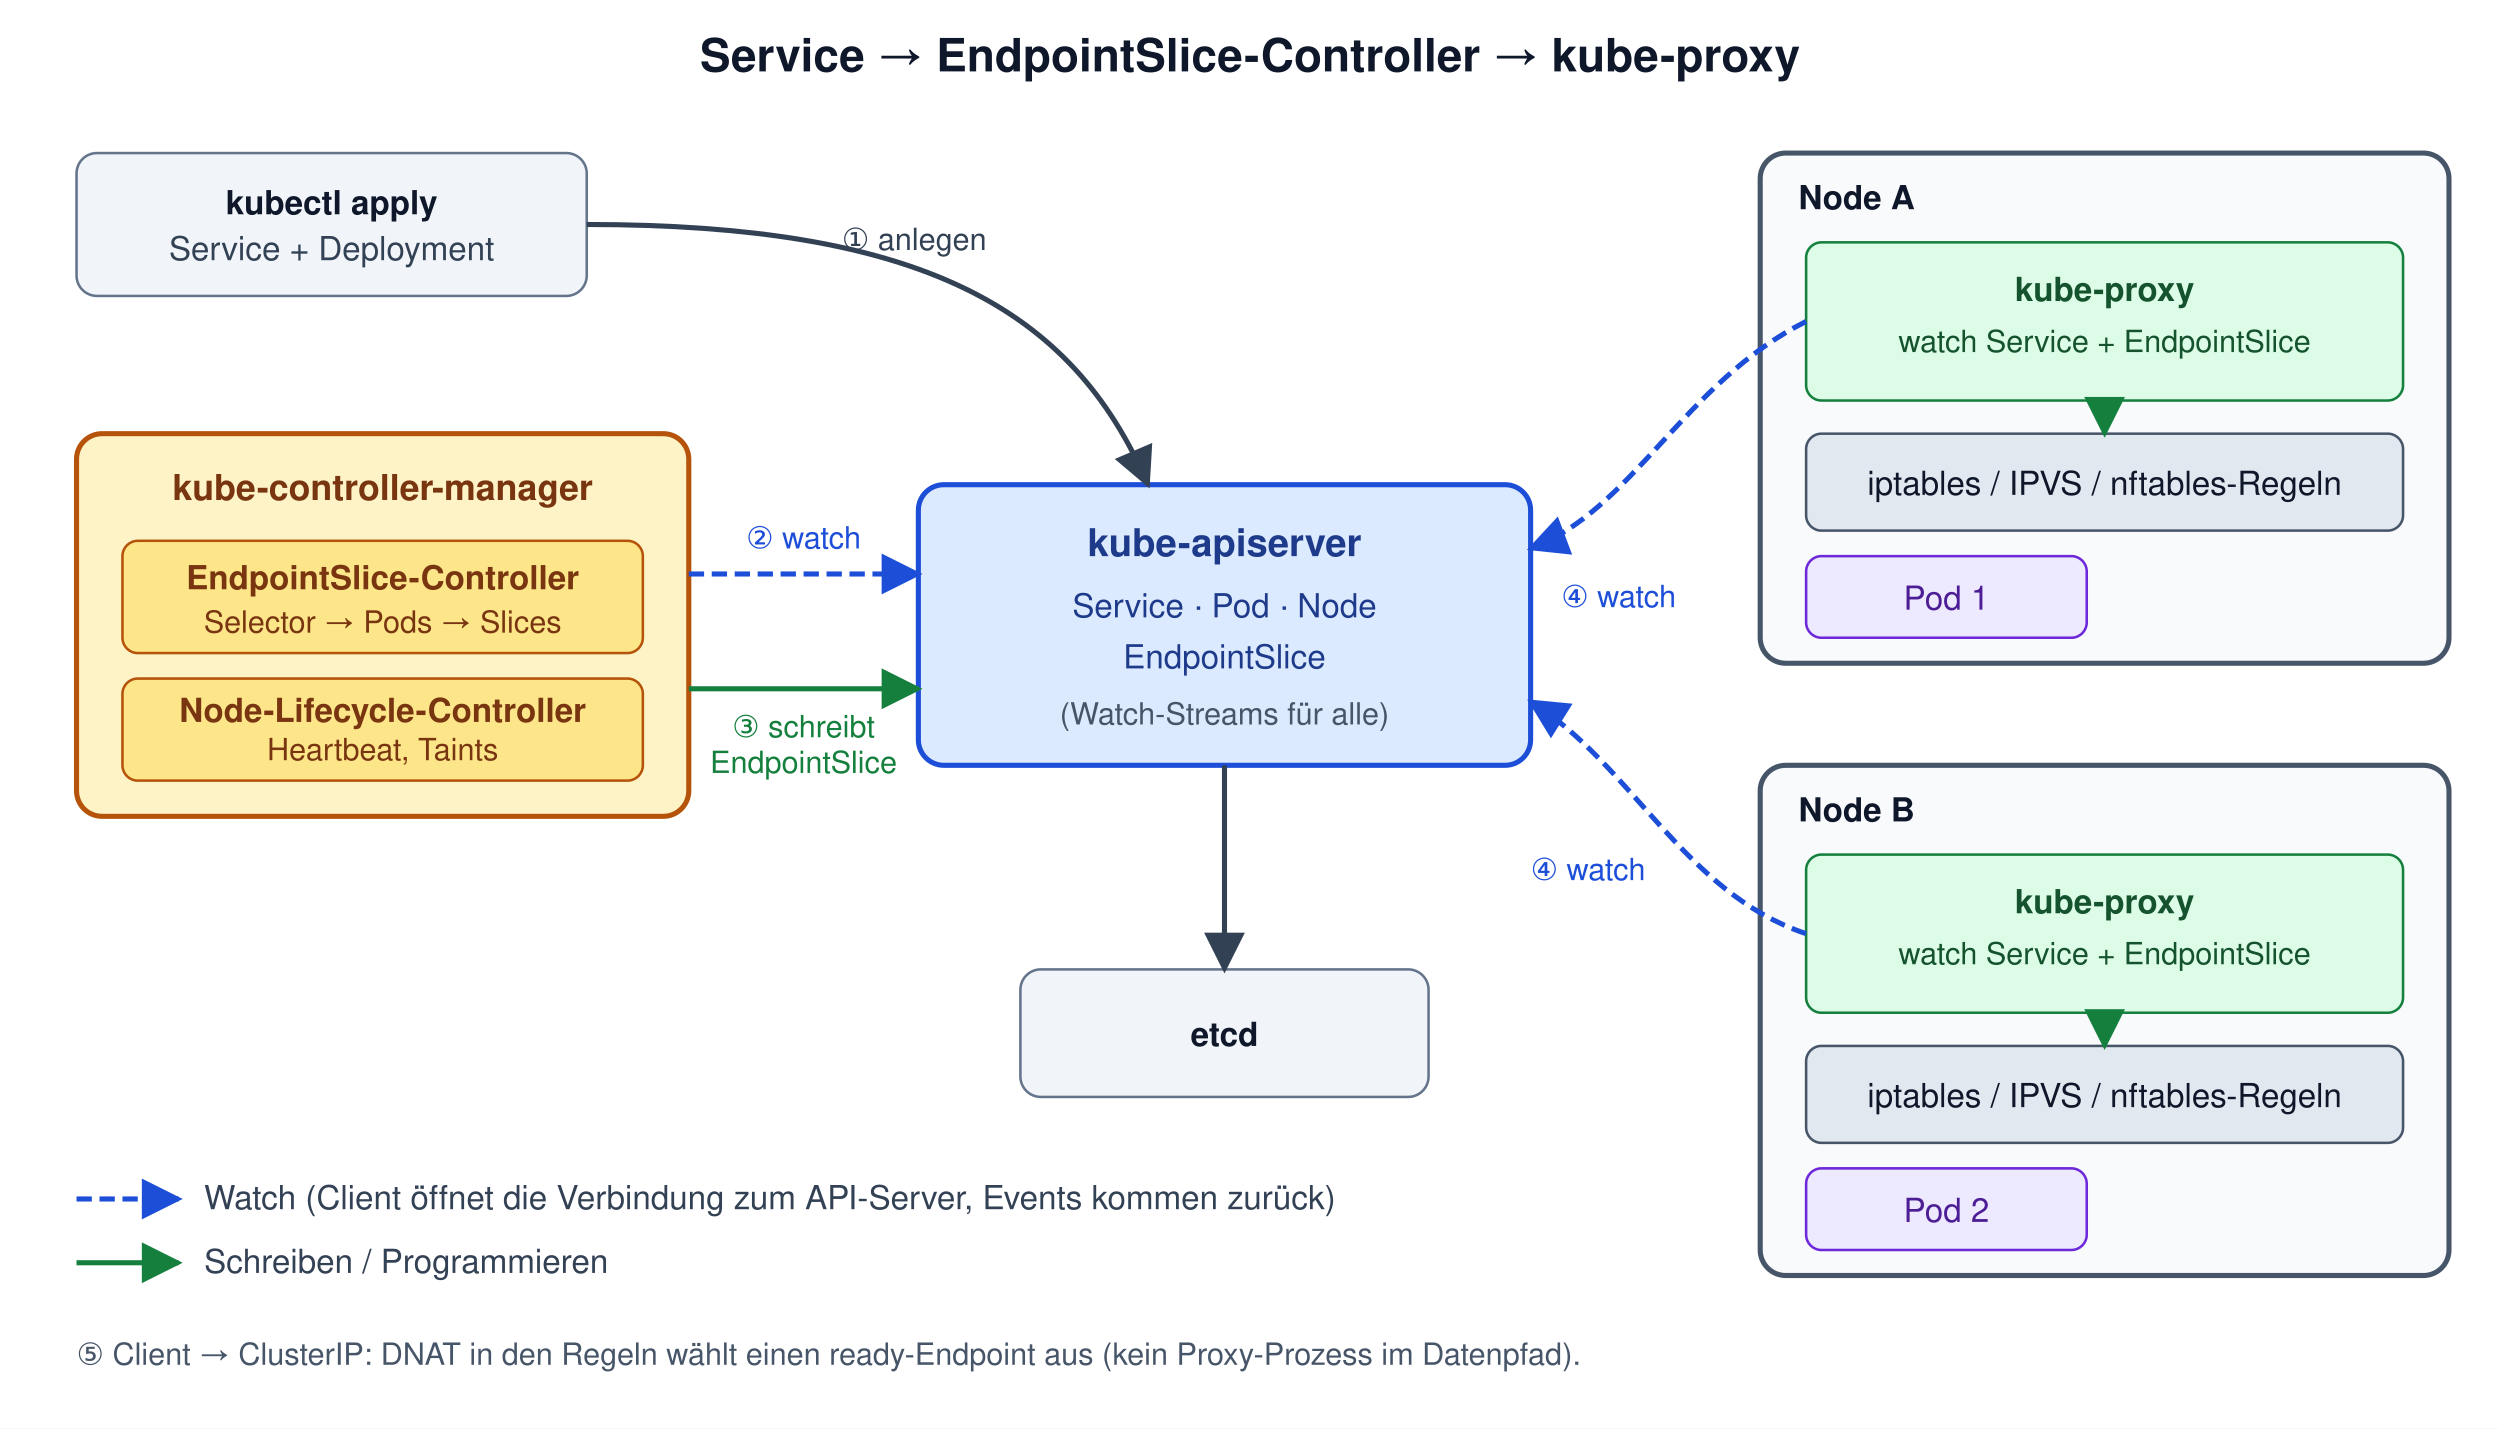
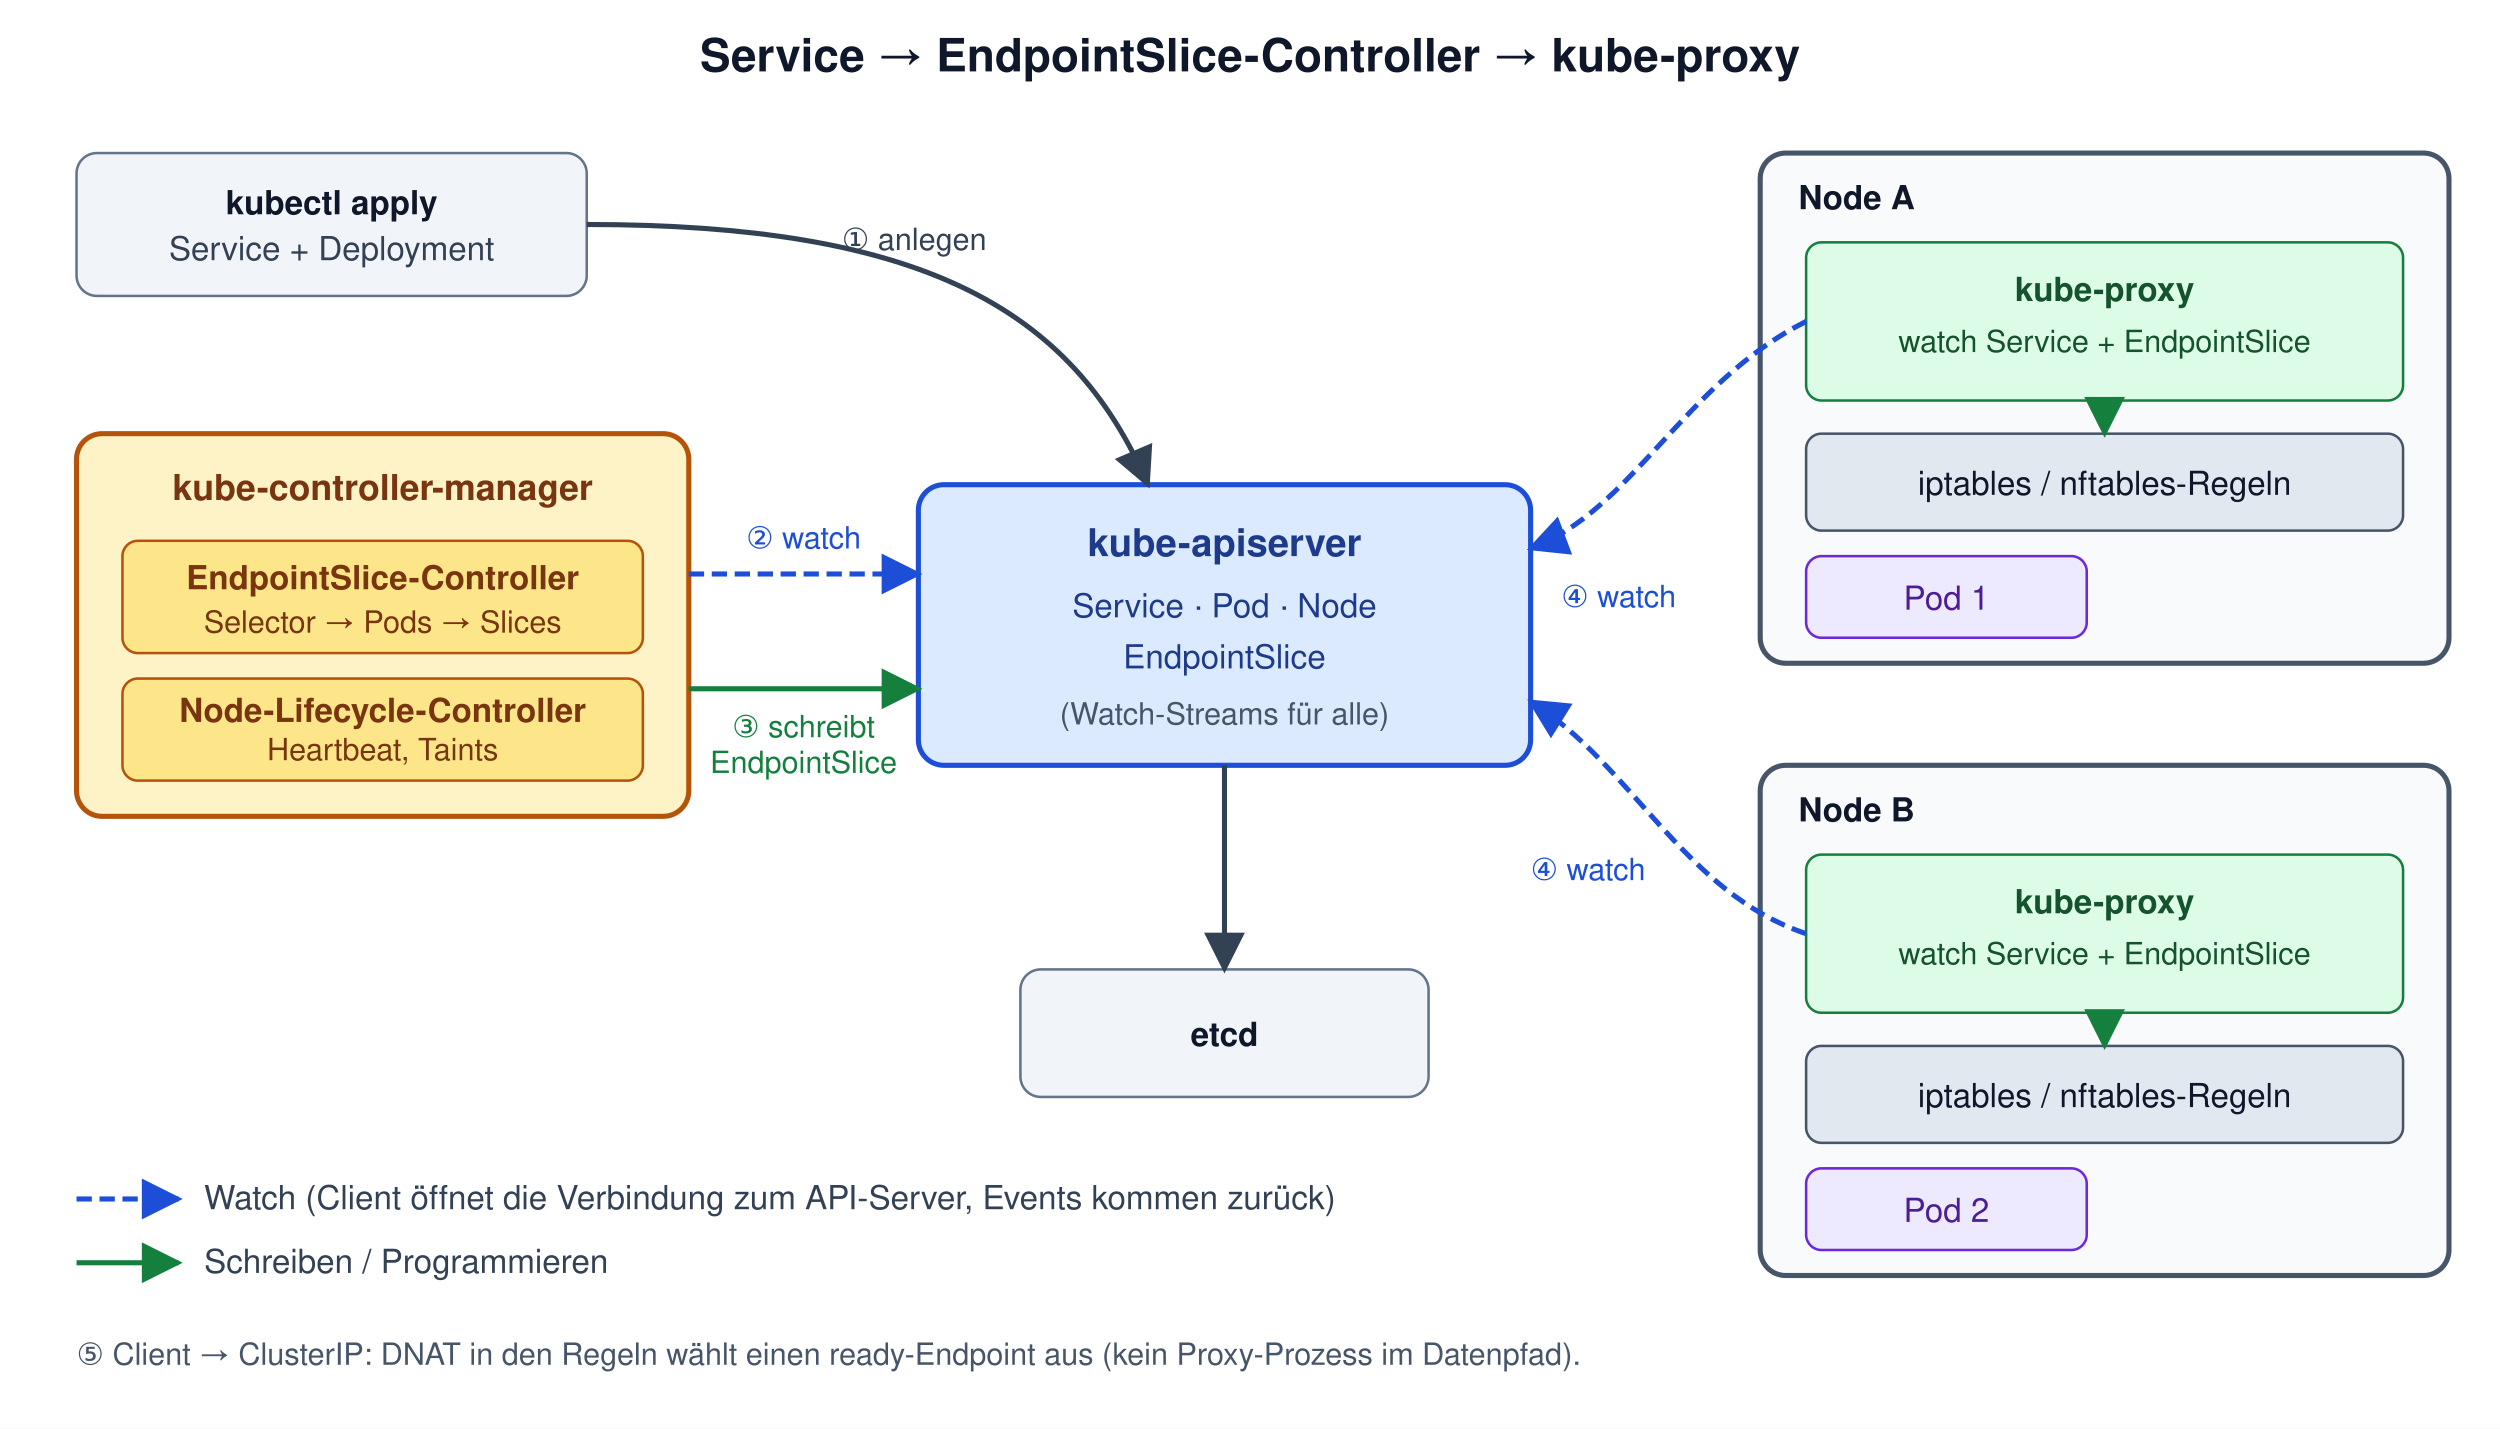
<svg xmlns="http://www.w3.org/2000/svg" viewBox="0 0 980 560" font-family="Helvetica, Arial, sans-serif" font-size="13">
  <defs>
    <marker id="a" viewBox="0 0 10 10" refX="9" refY="5" markerWidth="8" markerHeight="8" orient="auto-start-reverse">
      <path d="M0,0 L10,5 L0,10 z" fill="#334155" />
    </marker>
    <marker id="g" viewBox="0 0 10 10" refX="9" refY="5" markerWidth="8" markerHeight="8" orient="auto-start-reverse">
      <path d="M0,0 L10,5 L0,10 z" fill="#15803d" />
    </marker>
    <marker id="b" viewBox="0 0 10 10" refX="9" refY="5" markerWidth="8" markerHeight="8" orient="auto-start-reverse">
      <path d="M0,0 L10,5 L0,10 z" fill="#1d4ed8" />
    </marker>
  </defs>
  <rect width="980" height="560" fill="#ffffff" />
  <text x="490" y="28" text-anchor="middle" font-size="18" font-weight="bold" fill="#0f172a">Service → EndpointSlice-Controller → kube-proxy</text>
  <rect x="30" y="60" width="200" height="56" rx="8" fill="#f1f5f9" stroke="#64748b" />
  <text x="130" y="84" text-anchor="middle" font-weight="bold" fill="#0f172a">kubectl apply</text>
  <text x="130" y="102" text-anchor="middle" fill="#334155">Service + Deployment</text>
  <rect x="360" y="190" width="240" height="110" rx="10" fill="#dbeafe" stroke="#1d4ed8" stroke-width="2" />
  <text x="480" y="218" text-anchor="middle" font-weight="bold" fill="#1e3a8a" font-size="15">kube-apiserver</text>
  <text x="480" y="242" text-anchor="middle" fill="#1e3a8a">Service · Pod · Node</text>
  <text x="480" y="262" text-anchor="middle" fill="#1e3a8a">EndpointSlice</text>
  <text x="480" y="284" text-anchor="middle" fill="#475569" font-size="12">(Watch-Streams für alle)</text>
  <rect x="400" y="380" width="160" height="50" rx="8" fill="#f1f5f9" stroke="#64748b" />
  <text x="480" y="410" text-anchor="middle" font-weight="bold" fill="#0f172a">etcd</text>
  <line x1="480" y1="300" x2="480" y2="380" stroke="#334155" stroke-width="2" marker-end="url(#a)" />
  <rect x="30" y="170" width="240" height="150" rx="10" fill="#fef3c7" stroke="#b45309" stroke-width="2" />
  <text x="150" y="196" text-anchor="middle" font-weight="bold" fill="#78350f" font-size="14">kube-controller-manager</text>
  <rect x="48" y="212" width="204" height="44" rx="6" fill="#fde68a" stroke="#b45309" />
  <text x="150" y="231" text-anchor="middle" fill="#78350f" font-weight="bold">EndpointSlice-Controller</text>
  <text x="150" y="248" text-anchor="middle" fill="#78350f" font-size="12">Selector → Pods → Slices</text>
  <rect x="48" y="266" width="204" height="40" rx="6" fill="#fde68a" stroke="#b45309" />
  <text x="150" y="283" text-anchor="middle" fill="#78350f" font-weight="bold">Node-Lifecycle-Controller</text>
  <text x="150" y="298" text-anchor="middle" fill="#78350f" font-size="12">Heartbeat, Taints</text>
  <path d="M230,88 C360,88 420,120 450,190" fill="none" stroke="#334155" stroke-width="2" marker-end="url(#a)" />
  <text x="330" y="98" fill="#334155" font-size="12">① anlegen</text>
  <line x1="270" y1="225" x2="360" y2="225" stroke="#1d4ed8" stroke-width="2" marker-end="url(#b)" stroke-dasharray="6 3" />
  <text x="315" y="215" text-anchor="middle" fill="#1d4ed8" font-size="12">② watch</text>
  <line x1="270" y1="270" x2="360" y2="270" stroke="#15803d" stroke-width="2" marker-end="url(#g)" />
  <text x="315" y="289" text-anchor="middle" fill="#15803d" font-size="12">③ schreibt</text>
  <text x="315" y="303" text-anchor="middle" fill="#15803d" font-size="12">EndpointSlice</text>
  <rect x="690" y="60" width="270" height="200" rx="10" fill="#f8fafc" stroke="#475569" stroke-width="2" />
  <text x="705" y="82" fill="#0f172a" font-weight="bold">Node A</text>
  <rect x="708" y="95" width="234" height="62" rx="6" fill="#dcfce7" stroke="#15803d" />
  <text x="825" y="118" text-anchor="middle" fill="#14532d" font-weight="bold">kube-proxy</text>
  <text x="825" y="138" text-anchor="middle" fill="#14532d" font-size="12">watch Service + EndpointSlice</text>
  <rect x="708" y="170" width="234" height="38" rx="6" fill="#e2e8f0" stroke="#475569" />
-   <text x="825" y="194" text-anchor="middle" fill="#0f172a">iptables / IPVS / nftables-Regeln</text>
+   <text x="825" y="194" text-anchor="middle" fill="#0f172a">iptables / nftables-Regeln</text>
  <rect x="708" y="218" width="110" height="32" rx="6" fill="#ede9fe" stroke="#6d28d9" />
  <text x="763" y="239" text-anchor="middle" fill="#4c1d95">Pod 1</text>
  <line x1="825" y1="157" x2="825" y2="170" stroke="#15803d" stroke-width="2" marker-end="url(#g)" />
  <rect x="690" y="300" width="270" height="200" rx="10" fill="#f8fafc" stroke="#475569" stroke-width="2" />
  <text x="705" y="322" fill="#0f172a" font-weight="bold">Node B</text>
  <rect x="708" y="335" width="234" height="62" rx="6" fill="#dcfce7" stroke="#15803d" />
  <text x="825" y="358" text-anchor="middle" fill="#14532d" font-weight="bold">kube-proxy</text>
  <text x="825" y="378" text-anchor="middle" fill="#14532d" font-size="12">watch Service + EndpointSlice</text>
  <rect x="708" y="410" width="234" height="38" rx="6" fill="#e2e8f0" stroke="#475569" />
-   <text x="825" y="434" text-anchor="middle" fill="#0f172a">iptables / IPVS / nftables-Regeln</text>
+   <text x="825" y="434" text-anchor="middle" fill="#0f172a">iptables / nftables-Regeln</text>
  <rect x="708" y="458" width="110" height="32" rx="6" fill="#ede9fe" stroke="#6d28d9" />
  <text x="763" y="479" text-anchor="middle" fill="#4c1d95">Pod 2</text>
  <line x1="825" y1="397" x2="825" y2="410" stroke="#15803d" stroke-width="2" marker-end="url(#g)" />
  <path d="M708,126 C660,150 640,200 600,215" fill="none" stroke="#1d4ed8" stroke-width="2" stroke-dasharray="6 3" marker-end="url(#b)" />
  <path d="M708,366 C660,350 640,300 600,275" fill="none" stroke="#1d4ed8" stroke-width="2" stroke-dasharray="6 3" marker-end="url(#b)" />
  <text x="612" y="238" fill="#1d4ed8" font-size="12">④ watch</text>
  <text x="600" y="345" fill="#1d4ed8" font-size="12">④ watch</text>
  <line x1="30" y1="470" x2="70" y2="470" stroke="#1d4ed8" stroke-width="2" stroke-dasharray="6 3" marker-end="url(#b)" />
  <text x="80" y="474" fill="#334155">Watch (Client öffnet die Verbindung zum API-Server, Events kommen zurück)</text>
  <line x1="30" y1="495" x2="70" y2="495" stroke="#15803d" stroke-width="2" marker-end="url(#g)" />
  <text x="80" y="499" fill="#334155">Schreiben / Programmieren</text>
  <text x="30" y="535" fill="#475569" font-size="12">⑤ Client → ClusterIP: DNAT in den Regeln wählt einen ready-Endpoint aus (kein Proxy-Prozess im Datenpfad).</text>
</svg>
